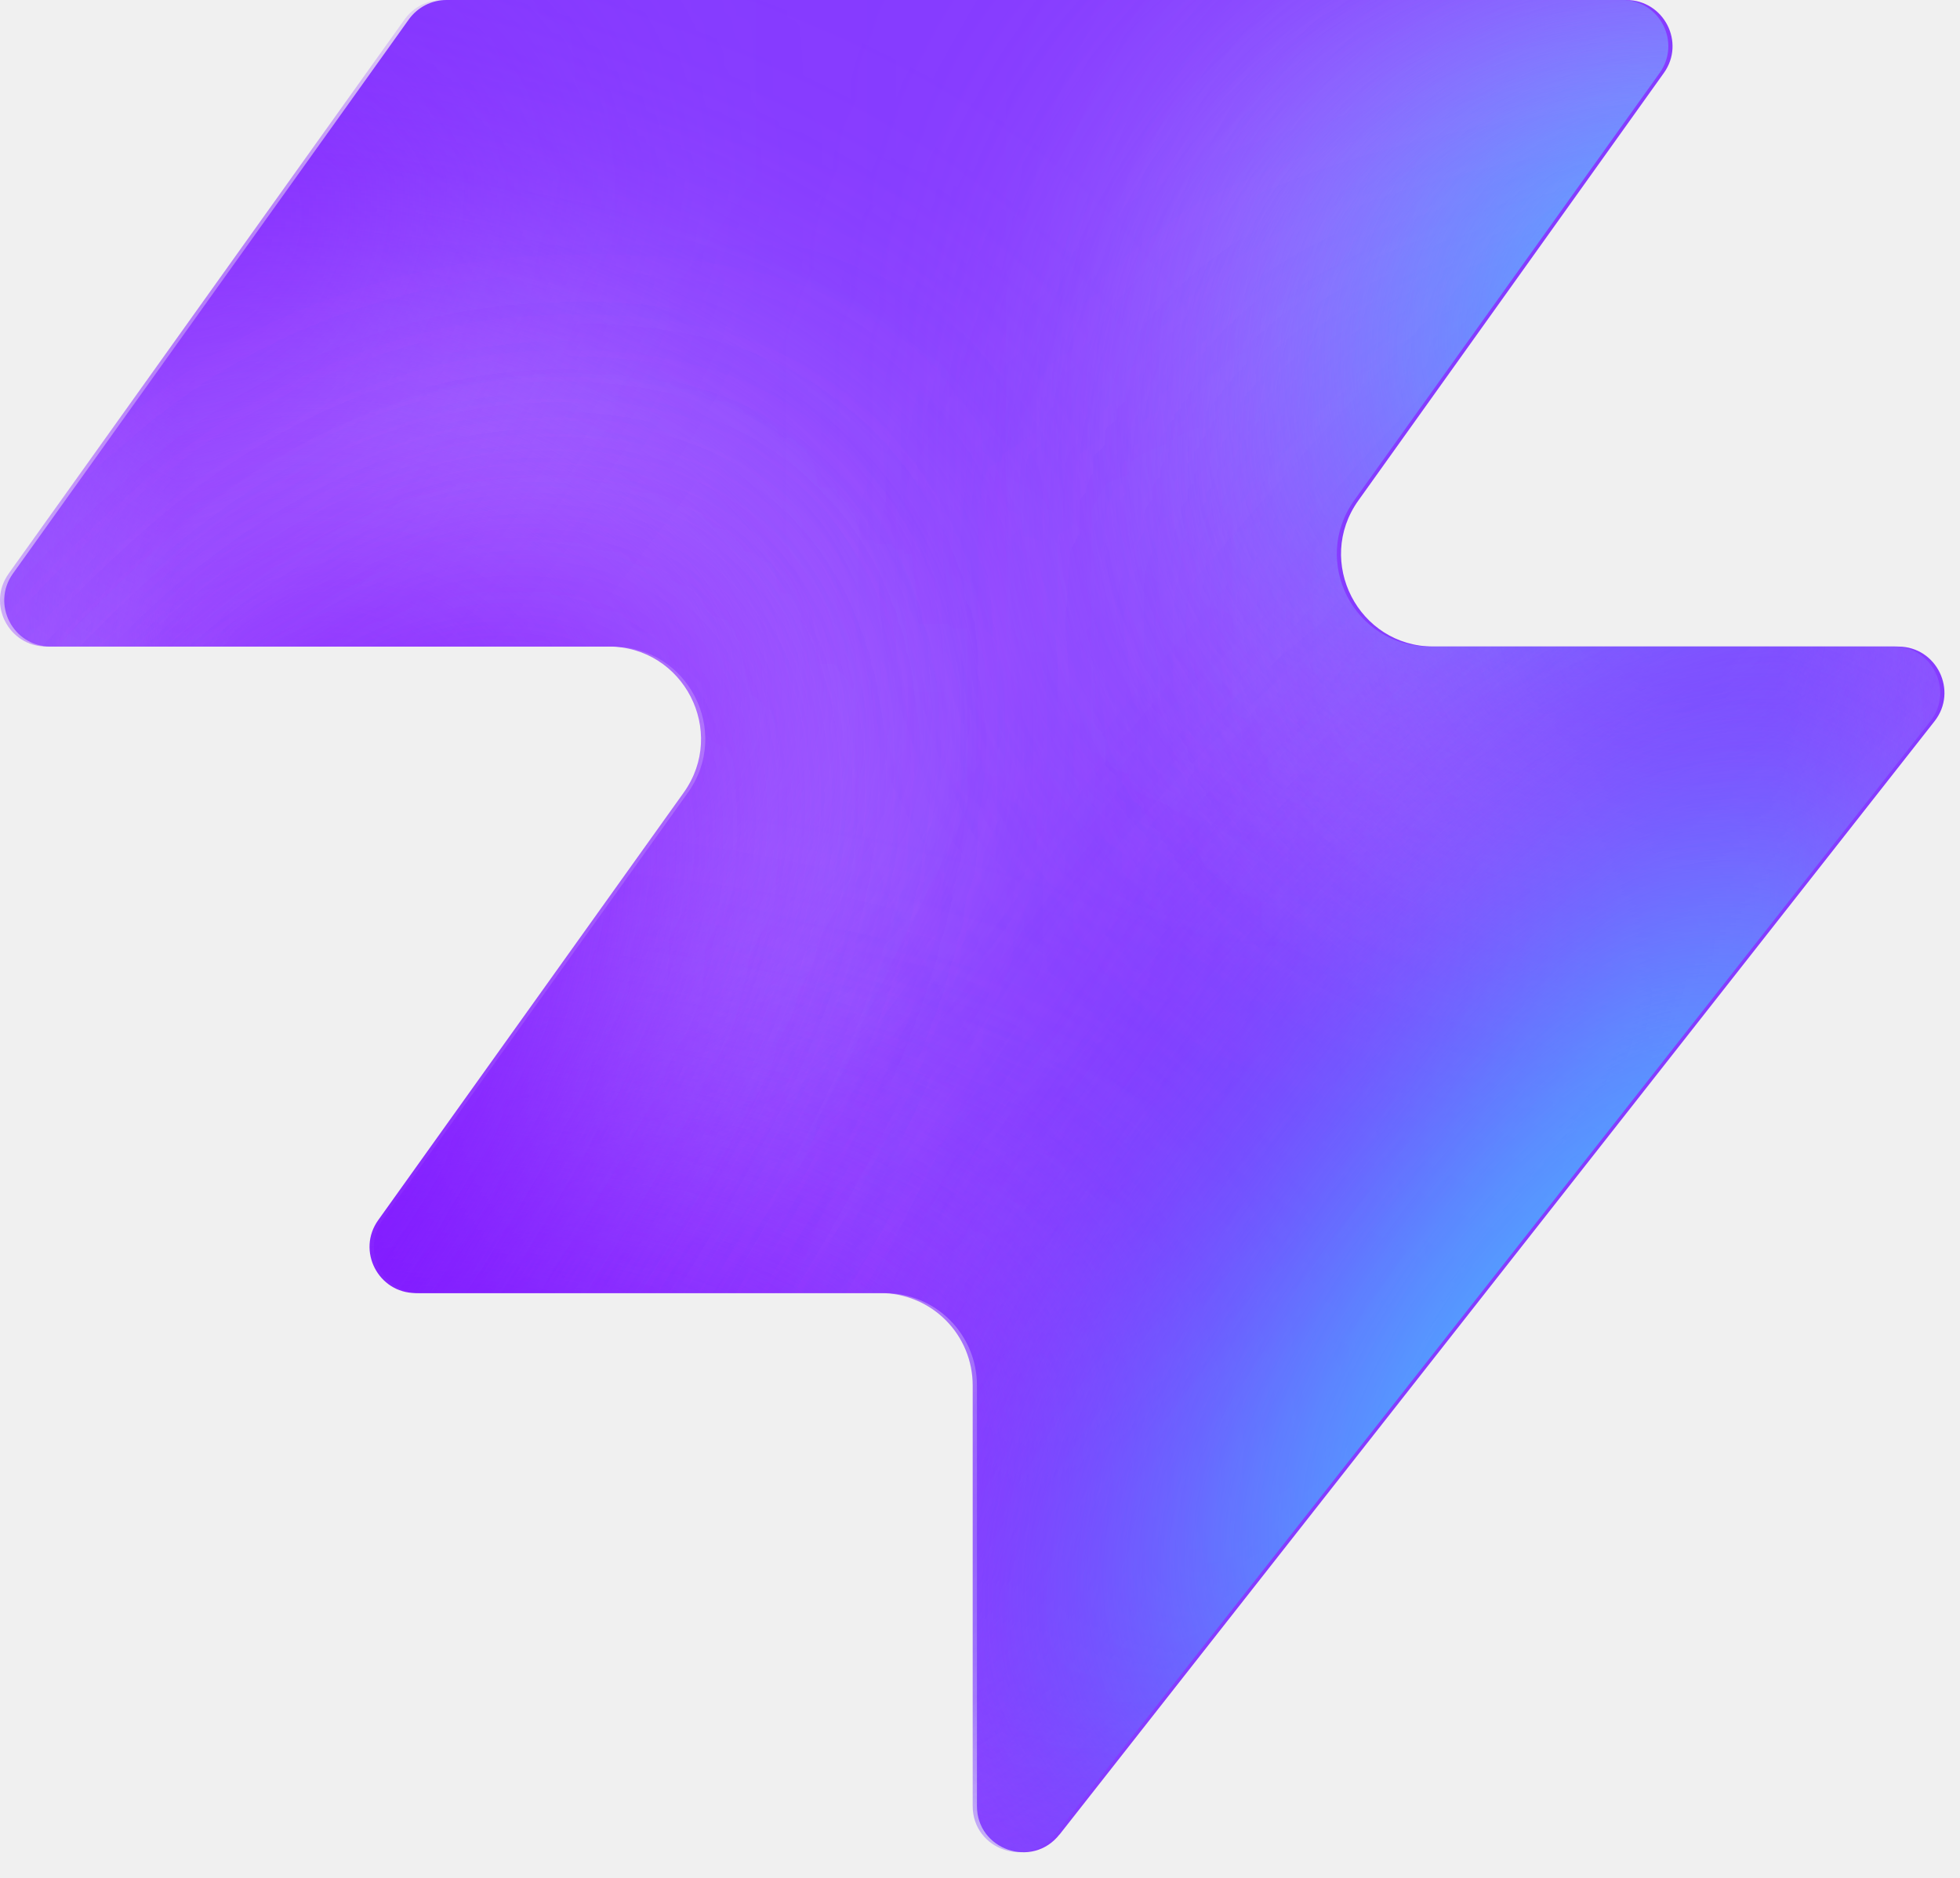
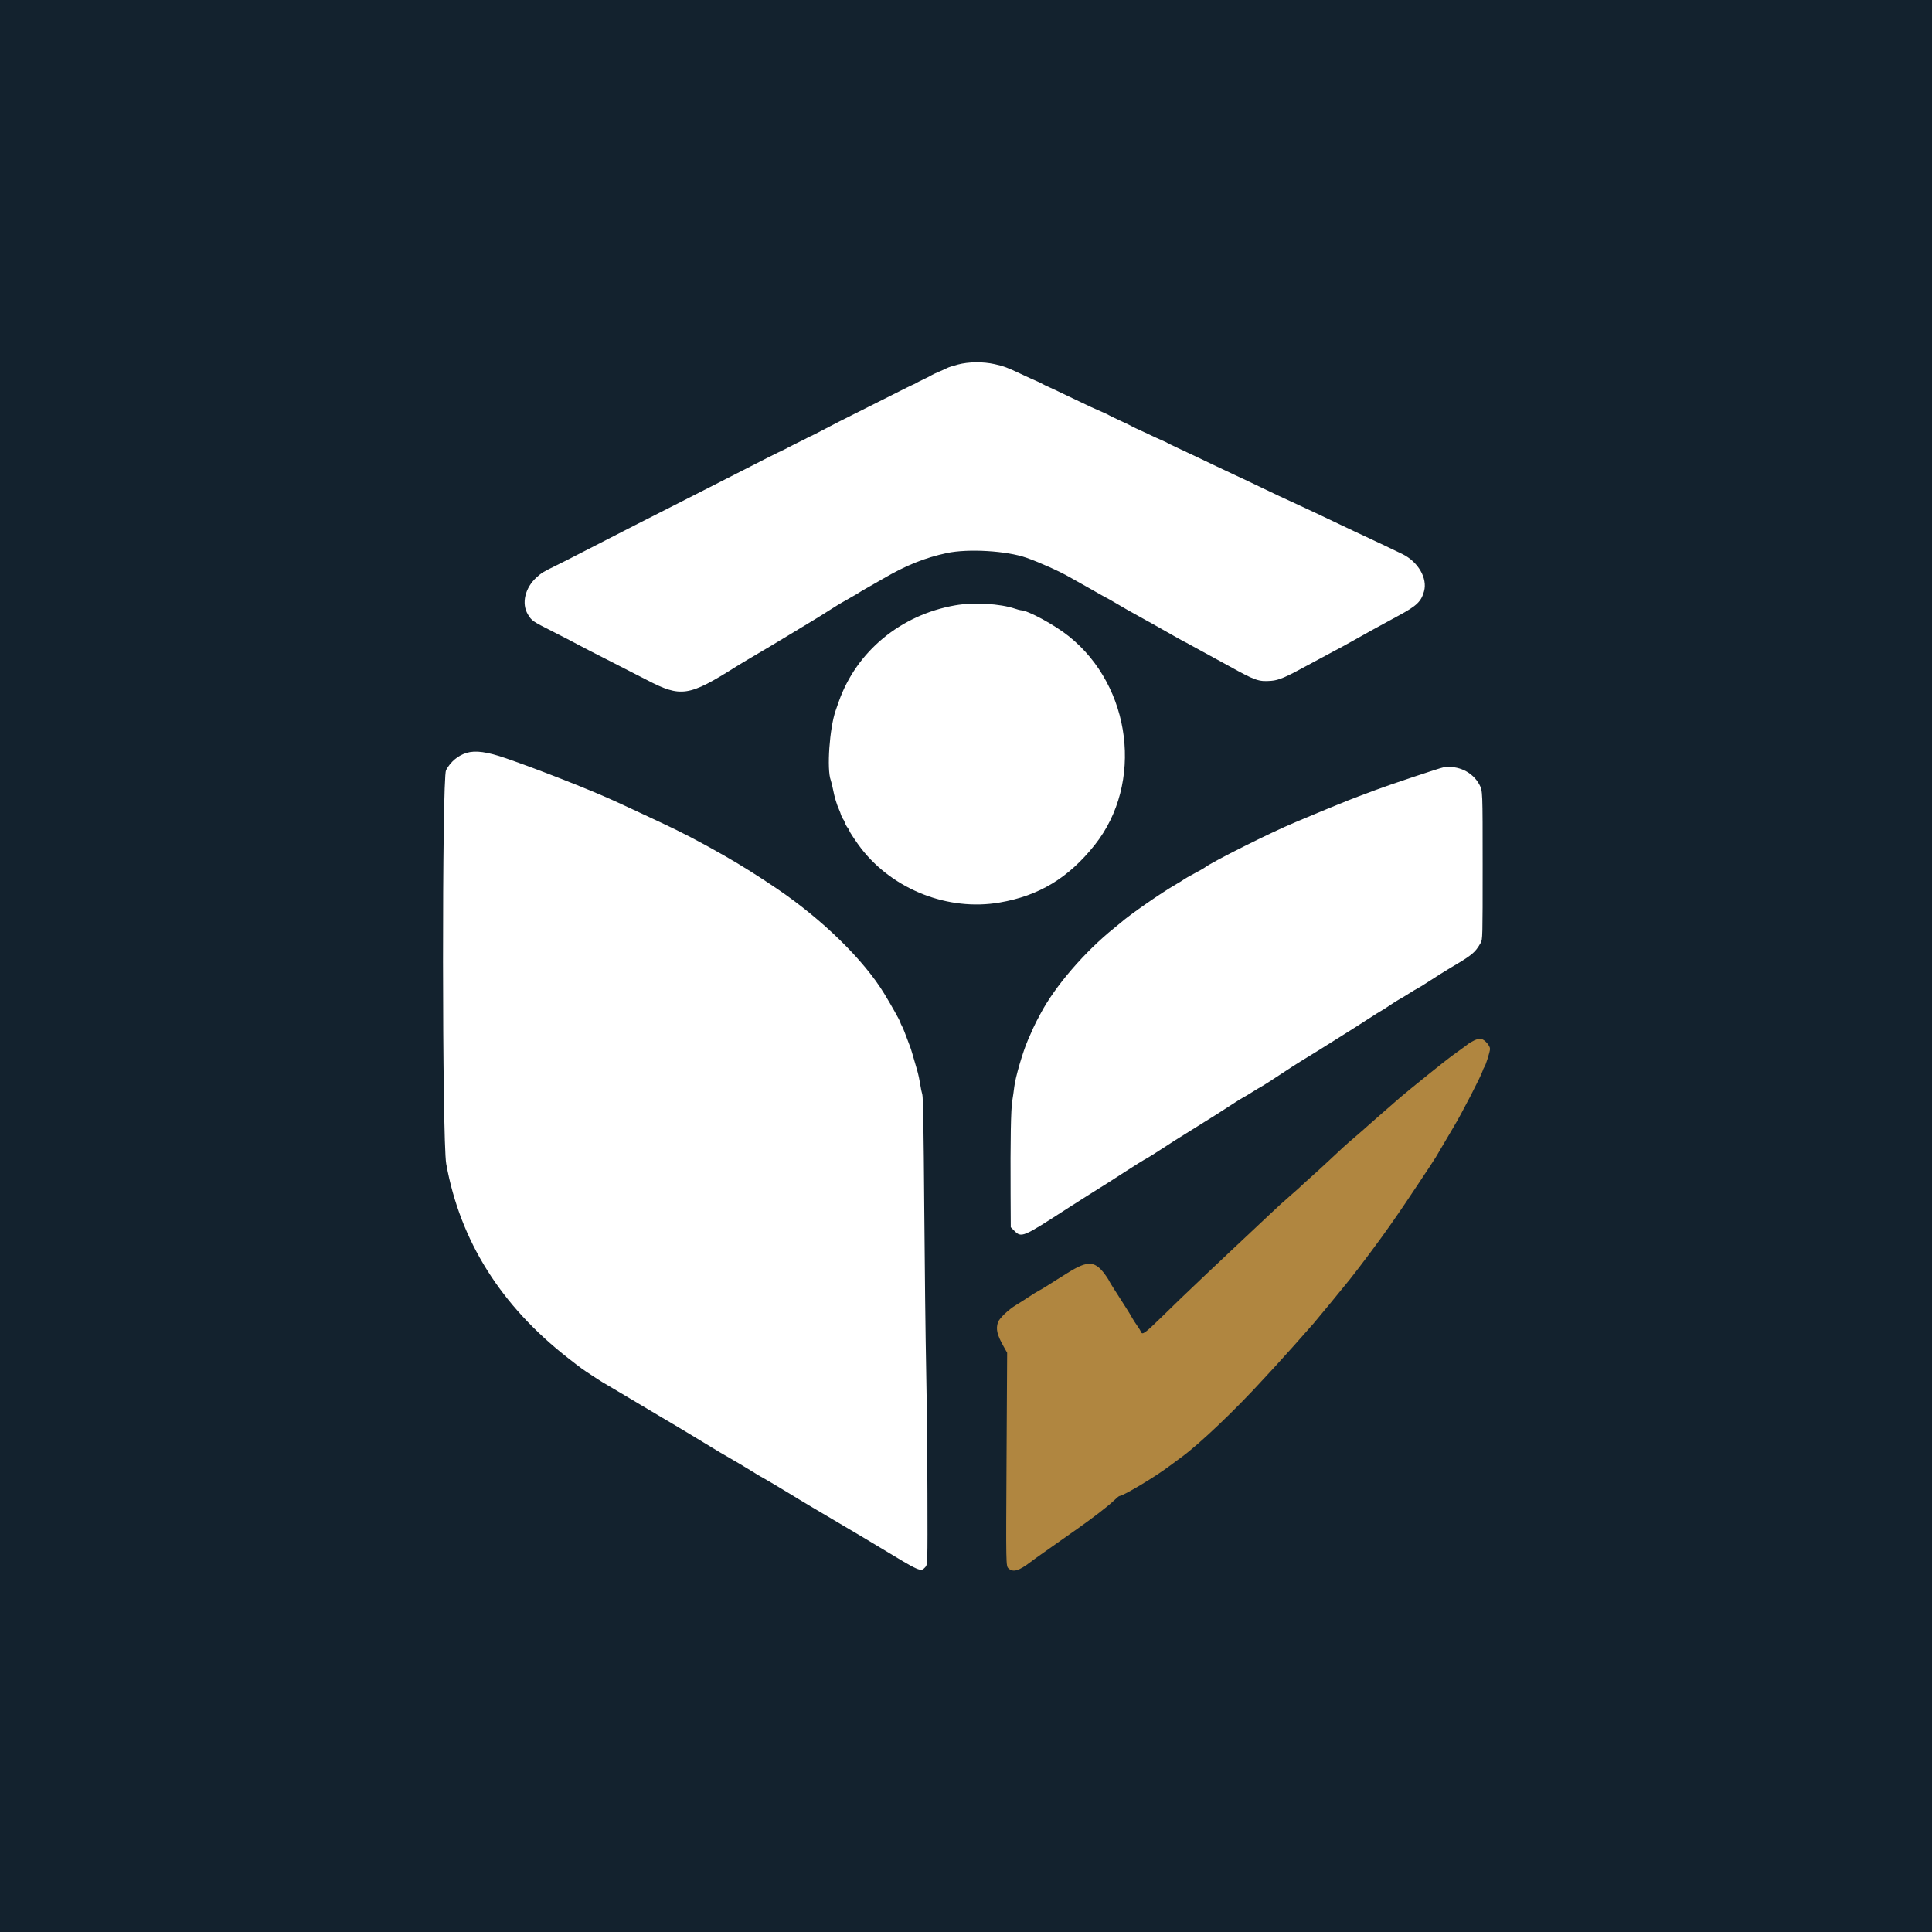
- <svg xmlns="http://www.w3.org/2000/svg" width="48" height="46" fill="none" viewBox="0 0 48 46">
-   <path fill="#863bff" d="M25.946 44.938c-.664.845-2.021.375-2.021-.698V33.937a2.26 2.26 0 0 0-2.262-2.262H10.287c-.92 0-1.456-1.04-.92-1.788l7.48-10.471c1.07-1.497 0-3.578-1.842-3.578H1.237c-.92 0-1.456-1.04-.92-1.788L10.013.474c.214-.297.556-.474.92-.474h28.894c.92 0 1.456 1.04.92 1.788l-7.48 10.471c-1.07 1.498 0 3.579 1.842 3.579h11.377c.943 0 1.473 1.088.89 1.83L25.947 44.94z" style="fill:#863bff;fill:color(display-p3 .525 .23 1);fill-opacity:1" />
-   <mask id="a" width="48" height="46" x="0" y="0" maskUnits="userSpaceOnUse" style="mask-type:alpha">
-     <path fill="#000" d="M25.842 44.938c-.664.844-2.021.375-2.021-.698V33.937a2.26 2.26 0 0 0-2.262-2.262H10.183c-.92 0-1.456-1.04-.92-1.788l7.48-10.471c1.07-1.498 0-3.579-1.842-3.579H1.133c-.92 0-1.456-1.04-.92-1.787L9.91.473c.214-.297.556-.474.92-.474h28.894c.92 0 1.456 1.04.92 1.788l-7.48 10.471c-1.07 1.498 0 3.578 1.842 3.578h11.377c.943 0 1.473 1.088.89 1.832L25.843 44.94z" style="fill:#000;fill-opacity:1" />
-   </mask>
-   <g mask="url(#a)">
-     <g filter="url(#b)">
-       <ellipse cx="5.508" cy="14.704" fill="#ede6ff" rx="5.508" ry="14.704" style="fill:#ede6ff;fill:color(display-p3 .927 .903 1);fill-opacity:1" transform="matrix(.00324 1 1 -.00324 -4.47 31.516)" />
-     </g>
-     <g filter="url(#c)">
-       <ellipse cx="10.399" cy="29.851" fill="#ede6ff" rx="10.399" ry="29.851" style="fill:#ede6ff;fill:color(display-p3 .927 .903 1);fill-opacity:1" transform="matrix(.00324 1 1 -.00324 -39.328 7.883)" />
-     </g>
-     <g filter="url(#d)">
-       <ellipse cx="5.508" cy="30.487" fill="#7e14ff" rx="5.508" ry="30.487" style="fill:#7e14ff;fill:color(display-p3 .492 .077 1);fill-opacity:1" transform="rotate(89.814 -25.913 -14.639)scale(1 -1)" />
-     </g>
-     <g filter="url(#e)">
-       <ellipse cx="5.508" cy="30.599" fill="#7e14ff" rx="5.508" ry="30.599" style="fill:#7e14ff;fill:color(display-p3 .492 .077 1);fill-opacity:1" transform="rotate(89.814 -32.644 -3.334)scale(1 -1)" />
-     </g>
-     <g filter="url(#f)">
-       <ellipse cx="5.508" cy="30.599" fill="#7e14ff" rx="5.508" ry="30.599" style="fill:#7e14ff;fill:color(display-p3 .492 .077 1);fill-opacity:1" transform="matrix(.00324 1 1 -.00324 -34.34 30.47)" />
-     </g>
-     <g filter="url(#g)">
-       <ellipse cx="14.072" cy="22.078" fill="#ede6ff" rx="14.072" ry="22.078" style="fill:#ede6ff;fill:color(display-p3 .927 .903 1);fill-opacity:1" transform="rotate(93.35 24.506 48.493)scale(-1 1)" />
-     </g>
-     <g filter="url(#h)">
-       <ellipse cx="3.47" cy="21.501" fill="#7e14ff" rx="3.47" ry="21.501" style="fill:#7e14ff;fill:color(display-p3 .492 .077 1);fill-opacity:1" transform="rotate(89.009 28.708 47.59)scale(-1 1)" />
-     </g>
-     <g filter="url(#i)">
-       <ellipse cx="3.47" cy="21.501" fill="#7e14ff" rx="3.47" ry="21.501" style="fill:#7e14ff;fill:color(display-p3 .492 .077 1);fill-opacity:1" transform="rotate(89.009 28.708 47.59)scale(-1 1)" />
-     </g>
-     <g filter="url(#j)">
-       <ellipse cx=".387" cy="8.972" fill="#7e14ff" rx="4.407" ry="29.108" style="fill:#7e14ff;fill:color(display-p3 .492 .077 1);fill-opacity:1" transform="rotate(39.51 .387 8.972)" />
-     </g>
-     <g filter="url(#k)">
-       <ellipse cx="47.523" cy="-6.092" fill="#7e14ff" rx="4.407" ry="29.108" style="fill:#7e14ff;fill:color(display-p3 .492 .077 1);fill-opacity:1" transform="rotate(37.892 47.523 -6.092)" />
-     </g>
-     <g filter="url(#l)">
-       <ellipse cx="41.412" cy="6.333" fill="#47bfff" rx="5.971" ry="9.665" style="fill:#47bfff;fill:color(display-p3 .28 .748 1);fill-opacity:1" transform="rotate(37.892 41.412 6.333)" />
-     </g>
-     <g filter="url(#m)">
-       <ellipse cx="-1.879" cy="38.332" fill="#7e14ff" rx="4.407" ry="29.108" style="fill:#7e14ff;fill:color(display-p3 .492 .077 1);fill-opacity:1" transform="rotate(37.892 -1.88 38.332)" />
-     </g>
-     <g filter="url(#n)">
-       <ellipse cx="-1.879" cy="38.332" fill="#7e14ff" rx="4.407" ry="29.108" style="fill:#7e14ff;fill:color(display-p3 .492 .077 1);fill-opacity:1" transform="rotate(37.892 -1.88 38.332)" />
-     </g>
-     <g filter="url(#o)">
-       <ellipse cx="35.651" cy="29.907" fill="#7e14ff" rx="4.407" ry="29.108" style="fill:#7e14ff;fill:color(display-p3 .492 .077 1);fill-opacity:1" transform="rotate(37.892 35.651 29.907)" />
-     </g>
-     <g filter="url(#p)">
-       <ellipse cx="38.418" cy="32.4" fill="#47bfff" rx="5.971" ry="15.297" style="fill:#47bfff;fill:color(display-p3 .28 .748 1);fill-opacity:1" transform="rotate(37.892 38.418 32.4)" />
-     </g>
+ <svg xmlns="http://www.w3.org/2000/svg" width="1024" height="1024" viewBox="0 0 1024 1024">
+   <rect width="1024" height="1024" fill="#13222e" />
+   <g transform="translate(180.52 141.41) scale(0.5216)">
+     <path d="M 627 99.391 C 622.325 100.640, 617.600 102.165, 616.500 102.780 C 615.400 103.395, 611.575 105.127, 608 106.630 C 604.425 108.132, 600.948 109.777, 600.273 110.284 C 599.598 110.792, 596.223 112.531, 592.773 114.150 C 589.323 115.768, 585.825 117.534, 585 118.075 C 584.175 118.616, 582.825 119.294, 582 119.581 C 581.175 119.869, 575.775 122.503, 570 125.434 C 564.225 128.366, 549.825 135.597, 538 141.505 C 508.199 156.393, 498.829 161.156, 489 166.414 C 484.325 168.915, 479.375 171.419, 478 171.980 C 476.625 172.540, 474.825 173.423, 474 173.942 C 473.175 174.461, 469.575 176.279, 466 177.982 C 462.425 179.685, 458.825 181.482, 458 181.976 C 455.972 183.189, 447.091 187.623, 444 188.967 C 442.625 189.564, 427.100 197.431, 409.500 206.449 C 391.900 215.466, 363.325 230.010, 346 238.769 C 314.914 254.485, 282.049 271.254, 252.211 286.624 C 230.360 297.880, 227.299 299.438, 219.705 303.165 C 205.852 309.964, 204.391 310.842, 199.292 315.427 C 187.429 326.094, 183.612 342.013, 190.259 353.103 C 194.211 359.697, 194.896 360.173, 215.156 370.402 C 225.245 375.496, 236.650 381.399, 240.500 383.520 C 244.350 385.641, 257.850 392.608, 270.500 399.003 C 283.150 405.398, 301.375 414.730, 311 419.740 C 345.890 437.902, 353.625 436.752, 402 406.218 C 405.575 403.961, 414.125 398.842, 421 394.841 C 427.875 390.841, 442.725 381.971, 454 375.131 C 465.275 368.291, 477.425 360.944, 481 358.804 C 484.575 356.664, 492 352.021, 497.500 348.487 C 503 344.952, 508.850 341.368, 510.500 340.523 C 512.150 339.677, 515.300 337.885, 517.500 336.541 C 519.700 335.196, 522.175 333.776, 523 333.385 C 523.825 332.994, 525.625 331.900, 527 330.954 C 528.375 330.008, 531.975 327.881, 535 326.226 C 538.025 324.572, 545.450 320.326, 551.500 316.791 C 574.427 303.394, 593.709 295.644, 616 290.865 C 637.634 286.227, 676.929 288.558, 697 295.670 C 710.937 300.608, 731.105 309.674, 741 315.450 C 742.375 316.253, 750.025 320.549, 758 324.998 C 765.975 329.446, 773.175 333.526, 774 334.063 C 774.825 334.601, 776.850 335.706, 778.500 336.519 C 780.150 337.333, 783.150 339.011, 785.166 340.249 C 790.759 343.683, 807.713 353.335, 815 357.234 C 818.575 359.146, 829.511 365.276, 839.303 370.855 C 849.094 376.435, 857.266 381, 857.463 381 C 857.660 381, 860.899 382.738, 864.660 384.862 C 868.422 386.986, 874.875 390.516, 879 392.707 C 883.125 394.897, 893.700 400.677, 902.500 405.551 C 929.575 420.548, 932.790 421.679, 945.587 420.714 C 953.395 420.125, 960.571 417.044, 983.500 404.438 C 990.100 400.810, 1000.900 395.014, 1007.500 391.558 C 1014.100 388.102, 1024.225 382.580, 1030 379.287 C 1040.638 373.220, 1053.726 366.009, 1075.500 354.217 C 1093.626 344.400, 1098.010 340.180, 1100.936 329.729 C 1104.656 316.441, 1094.938 299.742, 1078.891 291.848 C 1071.332 288.130, 1046.336 276.313, 1029.500 268.499 C 1025.650 266.712, 1016.875 262.552, 1010 259.255 C 995.923 252.504, 982.692 246.263, 976 243.217 C 959.477 235.696, 951.189 231.795, 922.500 218.033 C 915.900 214.867, 908.250 211.268, 905.500 210.036 C 902.750 208.804, 895.550 205.415, 889.500 202.503 C 877.781 196.864, 863.848 190.264, 850 183.792 C 845.325 181.607, 840.825 179.409, 840 178.908 C 839.175 178.406, 837.375 177.523, 836 176.946 C 832.437 175.450, 825.602 172.310, 817.500 168.447 C 813.650 166.611, 809.375 164.635, 808 164.057 C 806.625 163.478, 804.825 162.572, 804 162.043 C 803.175 161.514, 798 159.013, 792.500 156.486 C 787 153.959, 781.825 151.463, 781 150.940 C 780.175 150.416, 778.825 149.711, 778 149.373 C 776.407 148.721, 772.240 146.866, 762.500 142.474 C 759.200 140.986, 749.750 136.499, 741.500 132.502 C 733.250 128.505, 723.800 124.029, 720.500 122.556 C 717.200 121.083, 713.825 119.452, 713 118.933 C 712.175 118.413, 710.825 117.708, 710 117.367 C 706.819 116.051, 697.197 111.671, 690.500 108.490 C 677.907 102.508, 673.630 100.922, 664.765 98.948 C 652.610 96.240, 638.165 96.410, 627 99.391 M 624.500 343.991 C 569.069 353.668, 524.096 390.917, 506.168 442 C 505.107 445.025, 503.691 449.075, 503.022 451 C 496.828 468.821, 493.902 510.734, 498.085 521.719 C 498.667 523.248, 499.745 527.650, 500.480 531.500 C 501.868 538.767, 504.144 546.334, 506.496 551.500 C 507.248 553.150, 508.172 555.625, 508.550 557 C 508.927 558.375, 509.805 560.175, 510.500 561 C 511.195 561.825, 512.104 563.625, 512.519 565 C 512.935 566.375, 514.113 568.573, 515.138 569.885 C 516.162 571.197, 517 572.624, 517 573.057 C 517 574.026, 524.581 585.393, 529.107 591.211 C 561.673 633.065, 617.486 654.860, 669.464 646.021 C 709.680 639.182, 739.602 621.101, 766.307 587.500 C 816.105 524.843, 803.911 426.538, 740 375.412 C 725.413 363.743, 698.260 349.023, 691.285 349.003 C 690.617 349.002, 687.984 348.292, 685.436 347.427 C 670.068 342.209, 643.339 340.702, 624.500 343.991 M 128 493.935 C 119.237 496.610, 111.641 503.008, 107.146 511.500 C 102.934 519.459, 103.109 888.065, 107.337 911.500 C 121.454 989.753, 162.822 1055.653, 231.344 1109.048 C 245.074 1119.747, 245.246 1119.872, 255.507 1126.597 C 265.863 1133.384, 264.519 1132.561, 281.500 1142.497 C 288.650 1146.680, 299.225 1152.974, 305 1156.484 C 310.775 1159.994, 320.379 1165.708, 326.342 1169.183 C 332.304 1172.657, 338.259 1176.175, 339.574 1177 C 340.889 1177.825, 349.060 1182.730, 357.732 1187.901 C 366.404 1193.071, 375.750 1198.736, 378.500 1200.490 C 381.250 1202.243, 388.817 1206.711, 395.315 1210.417 C 401.814 1214.124, 411.305 1219.760, 416.408 1222.942 C 421.510 1226.125, 426.093 1228.902, 426.593 1229.114 C 427.872 1229.658, 451.774 1243.765, 456 1246.470 C 461.207 1249.804, 493.674 1269.159, 512.243 1280 C 521.193 1285.225, 536.387 1294.268, 546.008 1300.095 C 589.707 1326.562, 589.385 1326.419, 594.076 1321.413 C 596.500 1318.825, 596.500 1318.825, 596.315 1246.663 C 596.213 1206.973, 595.628 1149.975, 595.017 1120 C 594.405 1090.025, 593.536 1015.775, 593.086 955 C 592.504 876.459, 591.935 843.488, 591.117 841 C 590.485 839.075, 589.508 834.350, 588.945 830.500 C 588.383 826.650, 587.017 820.350, 585.909 816.500 C 580.855 798.940, 579.752 795.276, 578.530 792 C 573.141 777.542, 571.438 773.248, 570.398 771.500 C 569.744 770.400, 568.906 768.488, 568.537 767.252 C 567.921 765.186, 559.611 750.386, 552.463 738.623 C 531.702 704.457, 489.929 663.540, 443.820 632.205 C 425.399 619.686, 406.840 608.017, 390.500 598.682 C 365.418 584.351, 346.560 574.508, 325 564.493 C 315.925 560.277, 305.350 555.335, 301.500 553.509 C 297.650 551.683, 290.900 548.548, 286.500 546.541 C 282.100 544.534, 277.600 542.481, 276.500 541.979 C 252.476 531.010, 200.787 510.726, 168 499.401 C 148.859 492.789, 137.043 491.174, 128 493.935 M 1120.500 508.672 C 1117.042 509.229, 1064.898 526.644, 1051.500 531.716 C 1046.550 533.590, 1038.450 536.631, 1033.500 538.474 C 1028.550 540.316, 1020 543.697, 1014.500 545.988 C 1009 548.278, 1002.925 550.759, 1001 551.501 C 999.075 552.242, 993.675 554.487, 989 556.489 C 984.325 558.491, 975.775 562.081, 970 564.467 C 945.892 574.428, 885.005 604.913, 878 610.531 C 877.175 611.192, 872.450 613.871, 867.500 616.483 C 862.550 619.096, 857.825 621.793, 857 622.477 C 856.175 623.161, 852.125 625.663, 848 628.037 C 833.931 636.133, 801.677 658.545, 793 666.254 C 792.175 666.987, 789.025 669.573, 786 672.001 C 756.171 695.947, 726.011 730.985, 711.331 758.749 C 709.949 761.362, 707.984 765.075, 706.965 767 C 705.334 770.080, 703.204 774.745, 698.520 785.500 C 693.229 797.649, 685.613 823.773, 684.528 833.500 C 684.159 836.800, 683.261 843.100, 682.532 847.500 C 681.093 856.180, 680.540 886.878, 680.826 942.217 L 681 975.933 684.519 979.452 C 691.876 986.810, 692.948 986.366, 737.518 957.500 C 744.311 953.100, 753.612 947.169, 758.185 944.319 C 775.020 933.830, 788.386 925.347, 797.453 919.394 C 806.353 913.551, 814.973 908.230, 820.790 904.990 C 822.280 904.160, 827.325 900.974, 832 897.909 C 844.418 889.769, 849.985 886.245, 870.500 873.535 C 885.457 864.269, 896.534 857.245, 905.823 851.136 C 911.145 847.637, 916.400 844.368, 917.500 843.872 C 918.600 843.377, 922.650 840.966, 926.500 838.516 C 930.350 836.065, 934.400 833.646, 935.500 833.140 C 936.600 832.634, 944.544 827.558, 953.152 821.860 C 961.761 816.162, 971.751 809.700, 975.352 807.500 C 990.171 798.446, 998.574 793.236, 1006 788.500 C 1010.312 785.750, 1017.493 781.250, 1021.959 778.500 C 1026.425 775.750, 1036.130 769.563, 1043.525 764.750 C 1050.921 759.938, 1057.185 756, 1057.447 756 C 1057.709 756, 1061.428 753.633, 1065.711 750.739 C 1069.995 747.846, 1074.625 744.916, 1076 744.229 C 1077.375 743.542, 1081.650 740.973, 1085.500 738.520 C 1089.350 736.067, 1093.400 733.645, 1094.500 733.138 C 1095.600 732.630, 1100.191 729.804, 1104.703 726.857 C 1113.735 720.958, 1122.287 715.577, 1127.521 712.500 C 1150.014 699.276, 1152.792 696.989, 1158.500 687 C 1160.451 683.585, 1160.500 681.667, 1160.500 608 C 1160.500 532.500, 1160.500 532.500, 1157.318 526.413 C 1150.536 513.440, 1135.594 506.240, 1120.500 508.672" fill="#ffffff" fill-rule="evenodd" />
+     <path d="M 1152.148 785.995 C 1149.755 787.094, 1146.555 789.007, 1145.038 790.247 C 1143.520 791.486, 1141.265 793.175, 1140.026 794 C 1138.787 794.825, 1136.301 796.625, 1134.500 798 C 1132.699 799.375, 1130.216 801.175, 1128.982 802 C 1125.379 804.407, 1085.213 836.701, 1077 843.794 C 1066.232 853.092, 1058.117 860.169, 1055.562 862.488 C 1054.343 863.594, 1050.248 867.200, 1046.461 870.500 C 1042.675 873.800, 1038.864 877.175, 1037.993 878 C 1037.122 878.825, 1033.742 881.750, 1030.483 884.500 C 1022.849 890.942, 1015.582 897.522, 1005 907.575 C 1000.325 912.016, 992 919.649, 986.500 924.538 C 981 929.427, 976.050 933.932, 975.500 934.550 C 974.950 935.168, 970.675 938.982, 966 943.024 C 957.978 949.962, 952.186 955.238, 942.426 964.500 C 936.238 970.372, 911.862 993.273, 902.023 1002.456 C 894.309 1009.658, 865.776 1036.731, 854.023 1048 C 851.442 1050.475, 842.073 1059.588, 833.203 1068.250 C 817.317 1083.764, 814.550 1085.711, 813.310 1082.250 C 812.966 1081.287, 811.238 1078.475, 809.471 1076 C 807.704 1073.525, 805.413 1069.979, 804.379 1068.119 C 802.483 1064.709, 802.023 1063.946, 798.578 1058.500 C 794.077 1051.386, 791.919 1048.004, 786.619 1039.759 C 783.528 1034.952, 781 1030.809, 781 1030.553 C 781 1030.298, 779.929 1028.510, 778.619 1026.580 C 767.176 1009.718, 760.061 1008.996, 738.500 1022.511 C 734.650 1024.925, 729.250 1028.297, 726.500 1030.006 C 723.750 1031.715, 719.475 1034.421, 717 1036.019 C 714.525 1037.618, 711.150 1039.609, 709.500 1040.446 C 707.850 1041.282, 703.125 1044.208, 699 1046.948 C 694.875 1049.688, 689.215 1053.295, 686.423 1054.963 C 678.579 1059.649, 669.316 1068.514, 667.955 1072.636 C 665.711 1079.435, 667.081 1085.276, 673.667 1097 L 677.318 1103.500 676.705 1211.840 C 676.092 1320.180, 676.092 1320.180, 678.692 1322.590 C 683.354 1326.911, 689.219 1325.209, 701.161 1316.068 C 703.725 1314.106, 709.689 1309.800, 714.415 1306.500 C 719.140 1303.200, 726.811 1297.800, 731.460 1294.500 C 736.110 1291.200, 743.772 1285.800, 748.486 1282.500 C 763.616 1271.910, 780.357 1258.999, 785.531 1253.929 C 788.299 1251.218, 791.008 1249, 791.553 1249 C 795.247 1249, 828.366 1229.155, 842 1218.771 C 843.375 1217.724, 849 1213.574, 854.500 1209.549 C 873.325 1195.773, 909.487 1161.294, 938.458 1129.500 C 939.961 1127.850, 945.360 1122, 950.455 1116.500 C 958.208 1108.132, 979.489 1084.302, 988.725 1073.648 C 992.923 1068.805, 1018.112 1038.200, 1025.500 1028.965 C 1035.766 1016.133, 1058.118 986.128, 1066.444 974 C 1068.899 970.425, 1072.507 965.250, 1074.463 962.500 C 1079.289 955.712, 1110.157 909.365, 1112.758 905 C 1113.906 903.075, 1118.281 895.650, 1122.481 888.500 C 1126.682 881.350, 1130.527 874.825, 1131.027 874 C 1138.994 860.843, 1158.925 822.300, 1160.501 817 C 1160.910 815.625, 1161.626 814.020, 1162.093 813.433 C 1163.582 811.560, 1167.986 797.604, 1167.993 794.735 C 1168.001 791.396, 1162.641 785.315, 1159 784.534 C 1157.557 784.224, 1154.661 784.842, 1152.148 785.995" fill="#b08640" fill-rule="evenodd" />
  </g>
-   <defs>
-     <filter id="b" width="60.045" height="41.654" x="-19.77" y="16.149" color-interpolation-filters="sRGB" filterUnits="userSpaceOnUse">
-       <feFlood flood-opacity="0" result="BackgroundImageFix" />
-       <feBlend in="SourceGraphic" in2="BackgroundImageFix" result="shape" />
-       <feGaussianBlur result="effect1_foregroundBlur_2002_17158" stdDeviation="7.659" />
-     </filter>
-     <filter id="c" width="90.34" height="51.437" x="-54.613" y="-7.533" color-interpolation-filters="sRGB" filterUnits="userSpaceOnUse">
-       <feFlood flood-opacity="0" result="BackgroundImageFix" />
-       <feBlend in="SourceGraphic" in2="BackgroundImageFix" result="shape" />
-       <feGaussianBlur result="effect1_foregroundBlur_2002_17158" stdDeviation="7.659" />
-     </filter>
-     <filter id="d" width="79.355" height="29.4" x="-49.64" y="2.03" color-interpolation-filters="sRGB" filterUnits="userSpaceOnUse">
-       <feFlood flood-opacity="0" result="BackgroundImageFix" />
-       <feBlend in="SourceGraphic" in2="BackgroundImageFix" result="shape" />
-       <feGaussianBlur result="effect1_foregroundBlur_2002_17158" stdDeviation="4.596" />
-     </filter>
-     <filter id="e" width="79.579" height="29.4" x="-45.045" y="20.029" color-interpolation-filters="sRGB" filterUnits="userSpaceOnUse">
-       <feFlood flood-opacity="0" result="BackgroundImageFix" />
-       <feBlend in="SourceGraphic" in2="BackgroundImageFix" result="shape" />
-       <feGaussianBlur result="effect1_foregroundBlur_2002_17158" stdDeviation="4.596" />
-     </filter>
-     <filter id="f" width="79.579" height="29.4" x="-43.513" y="21.178" color-interpolation-filters="sRGB" filterUnits="userSpaceOnUse">
-       <feFlood flood-opacity="0" result="BackgroundImageFix" />
-       <feBlend in="SourceGraphic" in2="BackgroundImageFix" result="shape" />
-       <feGaussianBlur result="effect1_foregroundBlur_2002_17158" stdDeviation="4.596" />
-     </filter>
-     <filter id="g" width="74.749" height="58.852" x="15.756" y="-17.901" color-interpolation-filters="sRGB" filterUnits="userSpaceOnUse">
-       <feFlood flood-opacity="0" result="BackgroundImageFix" />
-       <feBlend in="SourceGraphic" in2="BackgroundImageFix" result="shape" />
-       <feGaussianBlur result="effect1_foregroundBlur_2002_17158" stdDeviation="7.659" />
-     </filter>
-     <filter id="h" width="61.377" height="25.362" x="23.548" y="2.284" color-interpolation-filters="sRGB" filterUnits="userSpaceOnUse">
-       <feFlood flood-opacity="0" result="BackgroundImageFix" />
-       <feBlend in="SourceGraphic" in2="BackgroundImageFix" result="shape" />
-       <feGaussianBlur result="effect1_foregroundBlur_2002_17158" stdDeviation="4.596" />
-     </filter>
-     <filter id="i" width="61.377" height="25.362" x="23.548" y="2.284" color-interpolation-filters="sRGB" filterUnits="userSpaceOnUse">
-       <feFlood flood-opacity="0" result="BackgroundImageFix" />
-       <feBlend in="SourceGraphic" in2="BackgroundImageFix" result="shape" />
-       <feGaussianBlur result="effect1_foregroundBlur_2002_17158" stdDeviation="4.596" />
-     </filter>
-     <filter id="j" width="56.045" height="63.649" x="-27.636" y="-22.853" color-interpolation-filters="sRGB" filterUnits="userSpaceOnUse">
-       <feFlood flood-opacity="0" result="BackgroundImageFix" />
-       <feBlend in="SourceGraphic" in2="BackgroundImageFix" result="shape" />
-       <feGaussianBlur result="effect1_foregroundBlur_2002_17158" stdDeviation="4.596" />
-     </filter>
-     <filter id="k" width="54.814" height="64.646" x="20.116" y="-38.415" color-interpolation-filters="sRGB" filterUnits="userSpaceOnUse">
-       <feFlood flood-opacity="0" result="BackgroundImageFix" />
-       <feBlend in="SourceGraphic" in2="BackgroundImageFix" result="shape" />
-       <feGaussianBlur result="effect1_foregroundBlur_2002_17158" stdDeviation="4.596" />
-     </filter>
-     <filter id="l" width="33.541" height="35.313" x="24.641" y="-11.323" color-interpolation-filters="sRGB" filterUnits="userSpaceOnUse">
-       <feFlood flood-opacity="0" result="BackgroundImageFix" />
-       <feBlend in="SourceGraphic" in2="BackgroundImageFix" result="shape" />
-       <feGaussianBlur result="effect1_foregroundBlur_2002_17158" stdDeviation="4.596" />
-     </filter>
-     <filter id="m" width="54.814" height="64.646" x="-29.286" y="6.009" color-interpolation-filters="sRGB" filterUnits="userSpaceOnUse">
-       <feFlood flood-opacity="0" result="BackgroundImageFix" />
-       <feBlend in="SourceGraphic" in2="BackgroundImageFix" result="shape" />
-       <feGaussianBlur result="effect1_foregroundBlur_2002_17158" stdDeviation="4.596" />
-     </filter>
-     <filter id="n" width="54.814" height="64.646" x="-29.286" y="6.009" color-interpolation-filters="sRGB" filterUnits="userSpaceOnUse">
-       <feFlood flood-opacity="0" result="BackgroundImageFix" />
-       <feBlend in="SourceGraphic" in2="BackgroundImageFix" result="shape" />
-       <feGaussianBlur result="effect1_foregroundBlur_2002_17158" stdDeviation="4.596" />
-     </filter>
-     <filter id="o" width="54.814" height="64.646" x="8.244" y="-2.416" color-interpolation-filters="sRGB" filterUnits="userSpaceOnUse">
-       <feFlood flood-opacity="0" result="BackgroundImageFix" />
-       <feBlend in="SourceGraphic" in2="BackgroundImageFix" result="shape" />
-       <feGaussianBlur result="effect1_foregroundBlur_2002_17158" stdDeviation="4.596" />
-     </filter>
-     <filter id="p" width="39.409" height="43.623" x="18.713" y="10.588" color-interpolation-filters="sRGB" filterUnits="userSpaceOnUse">
-       <feFlood flood-opacity="0" result="BackgroundImageFix" />
-       <feBlend in="SourceGraphic" in2="BackgroundImageFix" result="shape" />
-       <feGaussianBlur result="effect1_foregroundBlur_2002_17158" stdDeviation="4.596" />
-     </filter>
-   </defs>
</svg>
